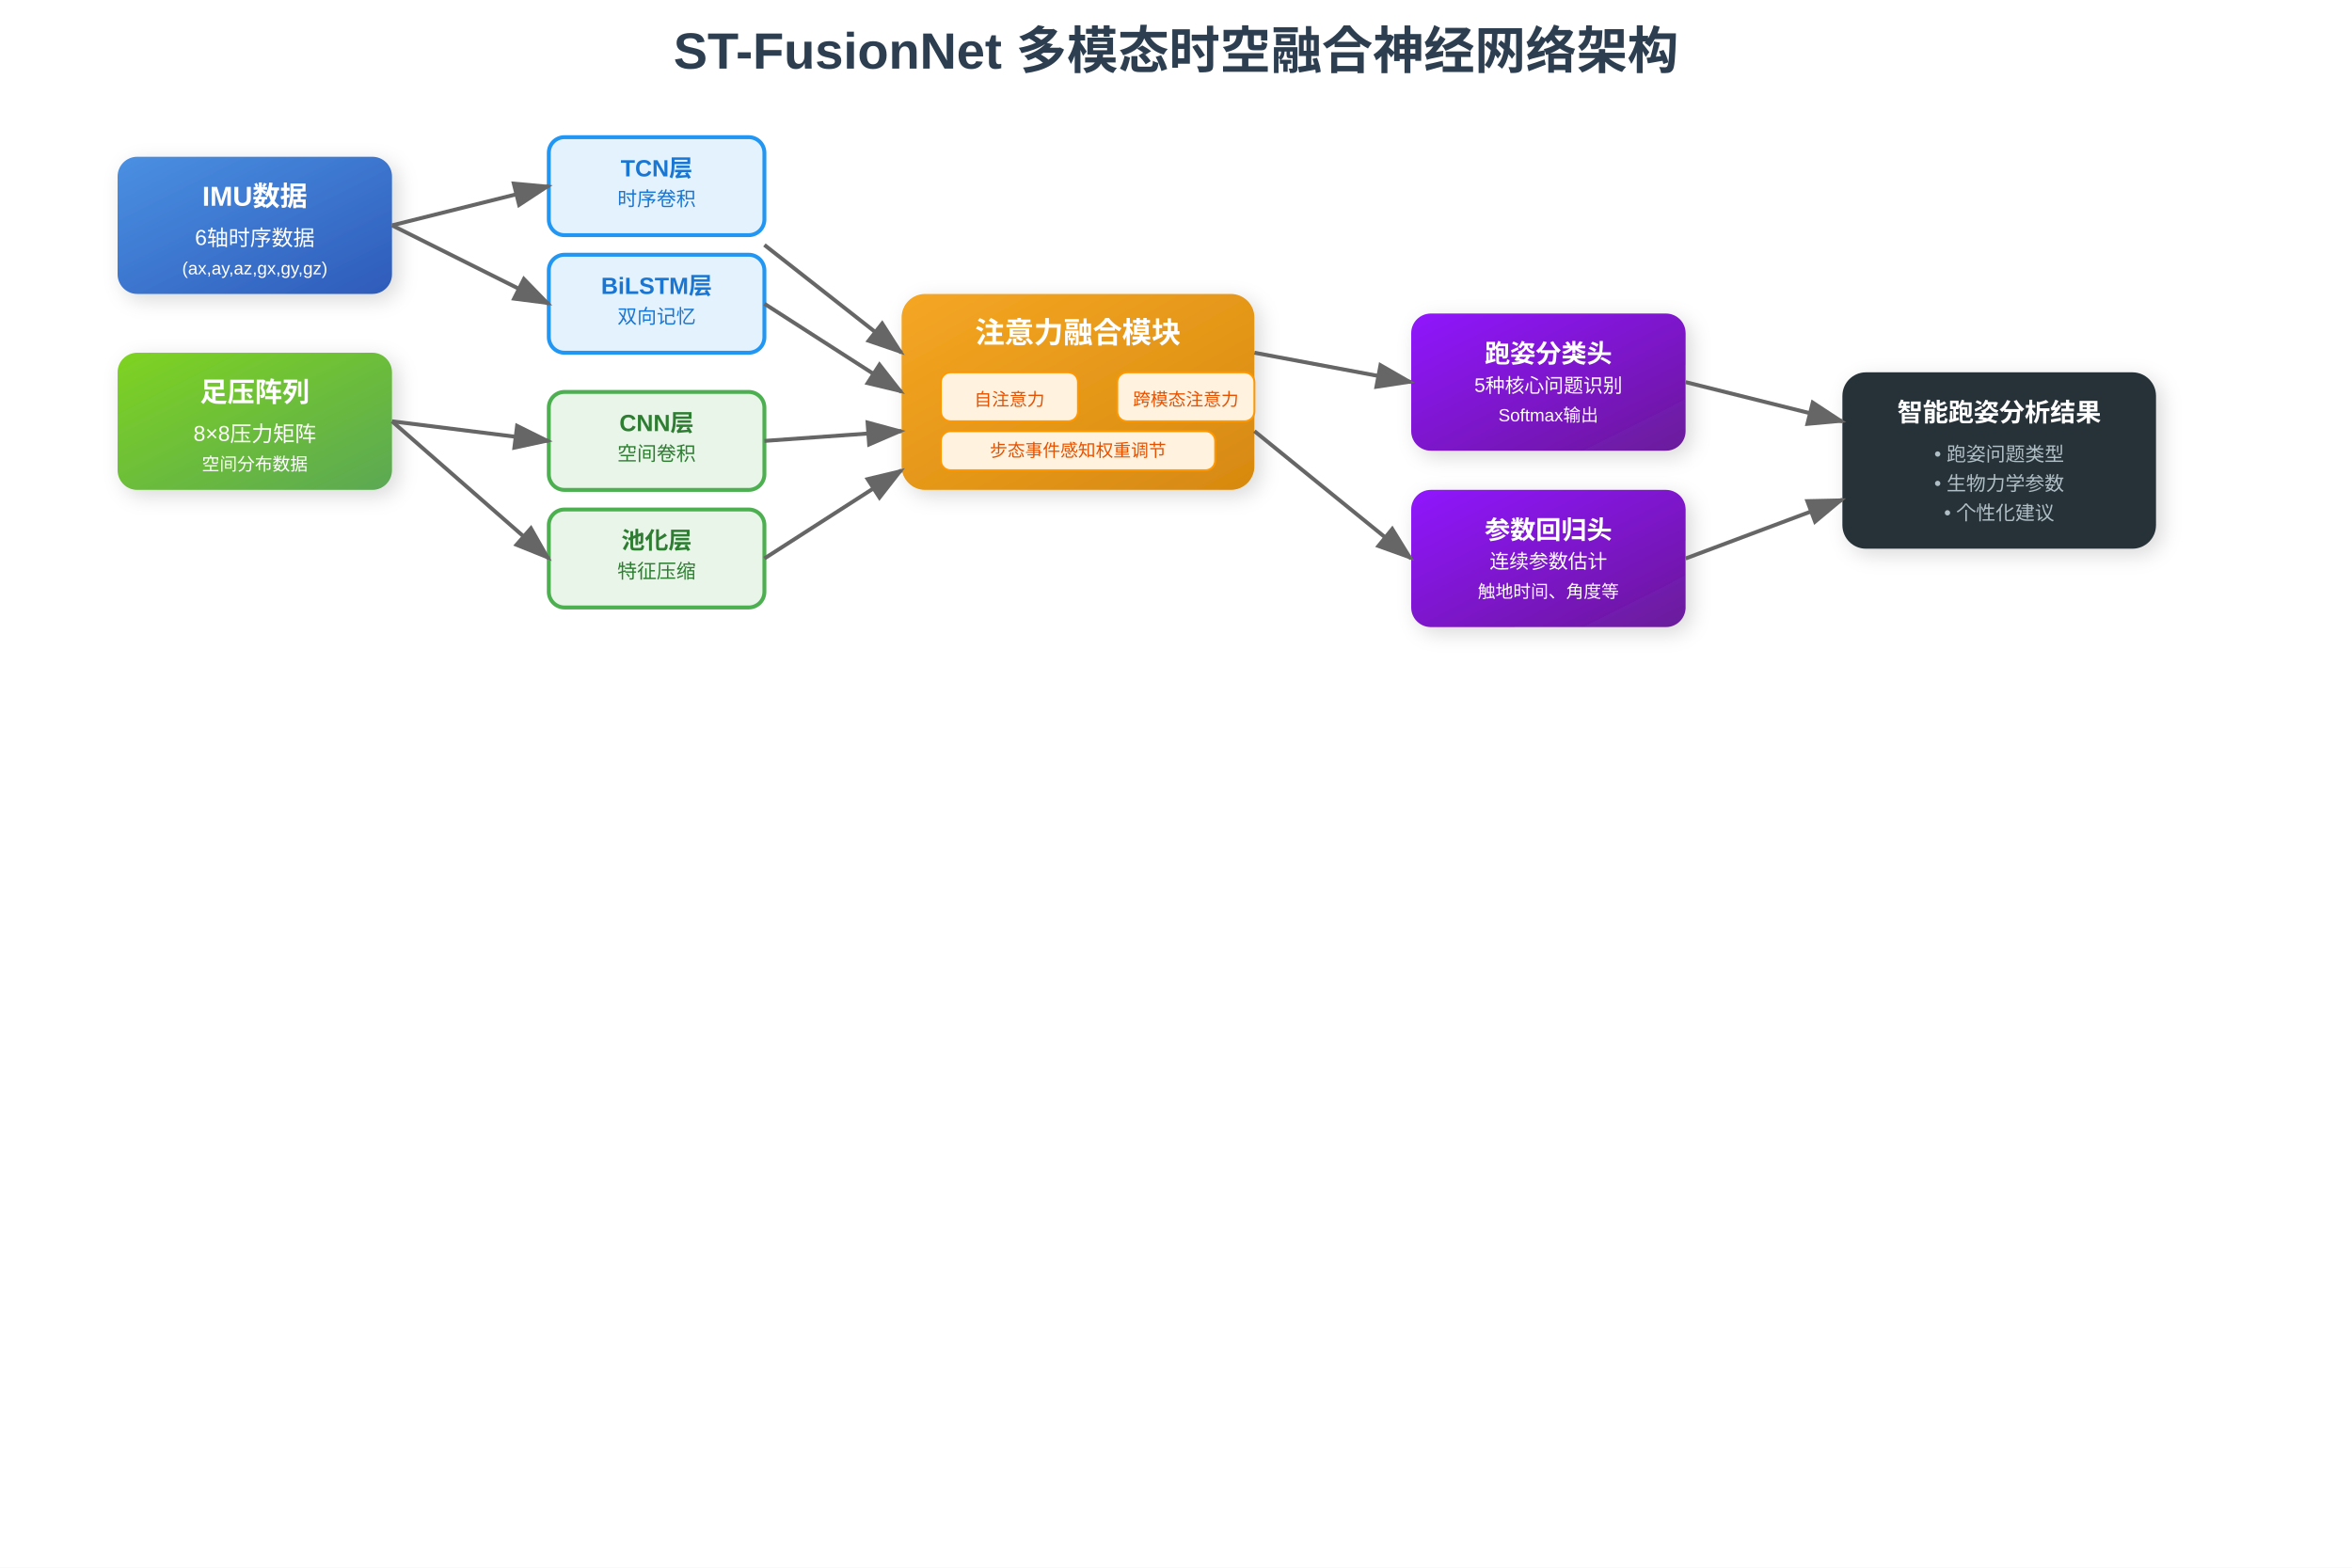
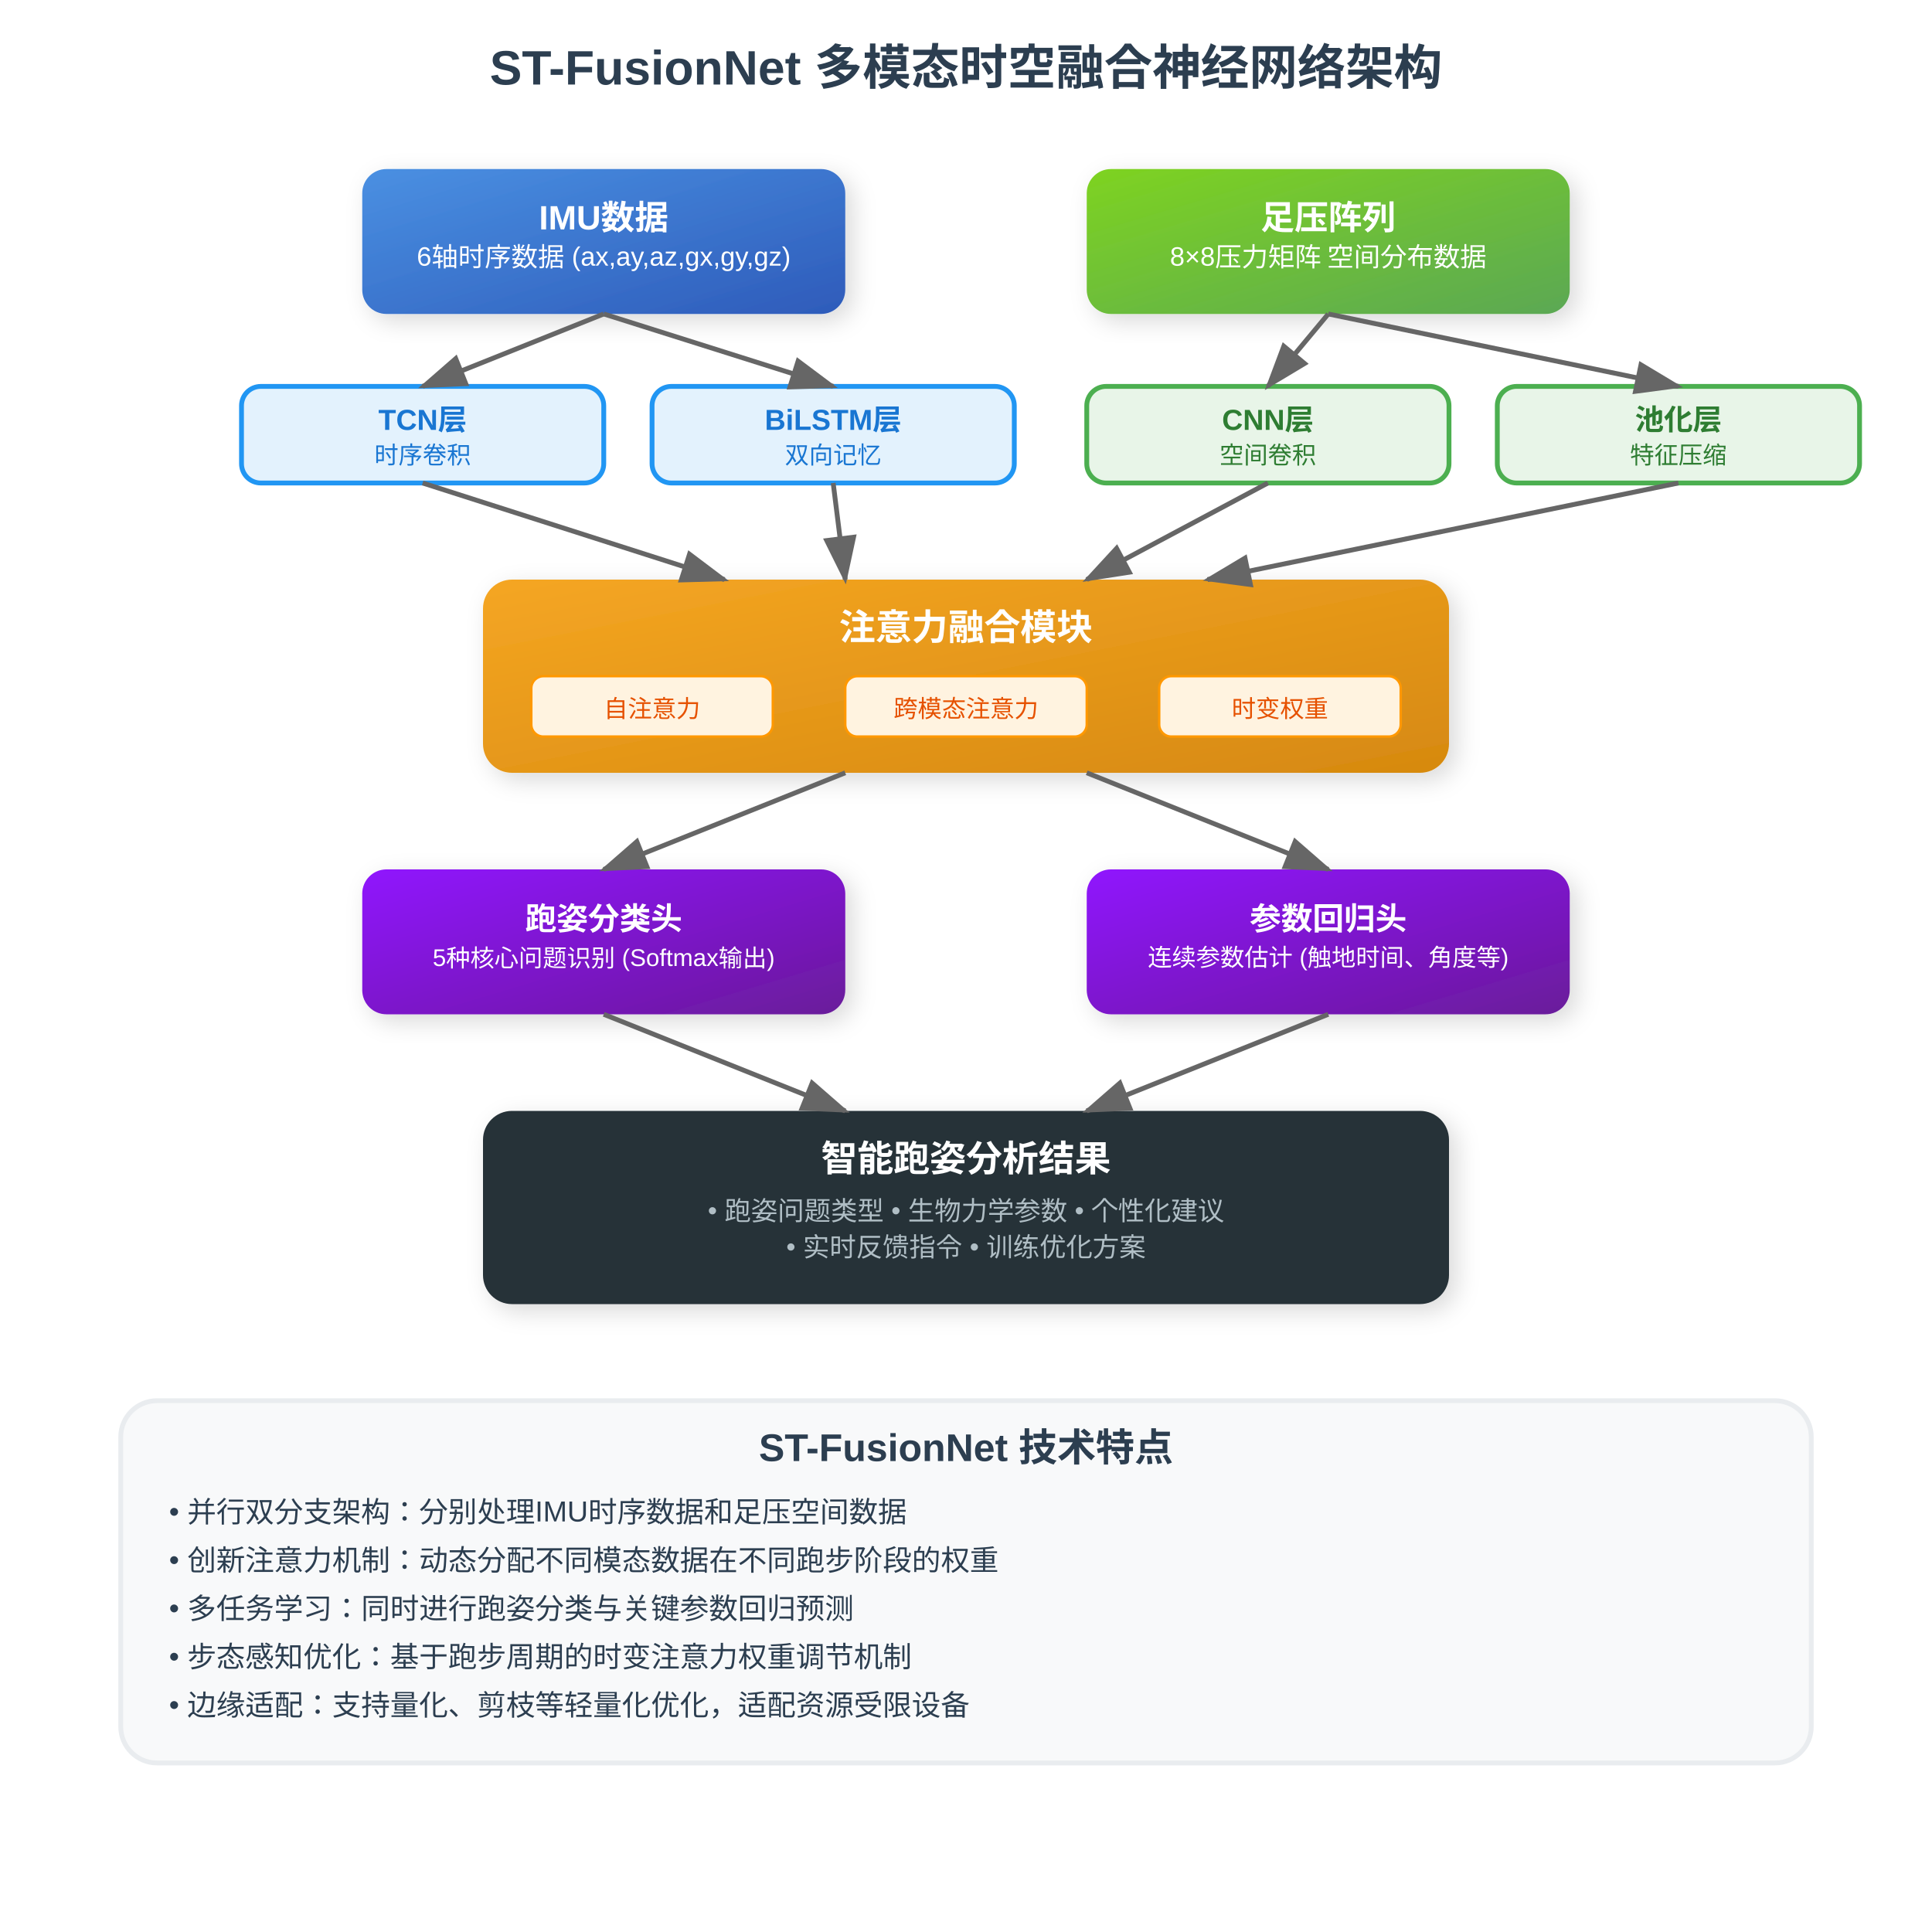
- <svg xmlns="http://www.w3.org/2000/svg" width="1200" height="800" viewBox="0 0 1200 800">
+ <svg xmlns="http://www.w3.org/2000/svg" width="800" height="800" viewBox="0 0 800 800">
  <defs>
    <linearGradient id="blueGrad" x1="0%" y1="0%" x2="100%" y2="100%">
      <stop offset="0%" style="stop-color:#4A90E2;stop-opacity:1" />
      <stop offset="100%" style="stop-color:#2E5BBA;stop-opacity:1" />
    </linearGradient>
    <linearGradient id="greenGrad" x1="0%" y1="0%" x2="100%" y2="100%">
      <stop offset="0%" style="stop-color:#7ED321;stop-opacity:1" />
      <stop offset="100%" style="stop-color:#5BA854;stop-opacity:1" />
    </linearGradient>
    <linearGradient id="orangeGrad" x1="0%" y1="0%" x2="100%" y2="100%">
      <stop offset="0%" style="stop-color:#F5A623;stop-opacity:1" />
      <stop offset="100%" style="stop-color:#D68910;stop-opacity:1" />
    </linearGradient>
    <linearGradient id="purpleGrad" x1="0%" y1="0%" x2="100%" y2="100%">
      <stop offset="0%" style="stop-color:#9013FE;stop-opacity:1" />
      <stop offset="100%" style="stop-color:#6A1B9A;stop-opacity:1" />
    </linearGradient>
    <filter id="shadow" x="-20%" y="-20%" width="140%" height="140%">
      <feDropShadow dx="3" dy="3" stdDeviation="5" flood-color="#000000" flood-opacity="0.15" />
    </filter>
    <marker id="arrowhead" markerWidth="10" markerHeight="7" refX="9" refY="3.5" orient="auto">
      <polygon points="0 0, 10 3.5, 0 7" fill="#666" />
    </marker>
  </defs>
-   <rect width="1200" height="800" fill="#ffffff" />
-   <text x="600" y="35" text-anchor="middle" font-family="Arial, sans-serif" font-size="26" font-weight="bold" fill="#2c3e50">
+   <rect width="800" height="800" fill="#ffffff" />
+   <text x="400" y="35" text-anchor="middle" font-family="Arial, sans-serif" font-size="20" font-weight="bold" fill="#2c3e50">
    ST-FusionNet 多模态时空融合神经网络架构
  </text>
  <g id="input-layer">
-     <rect x="60" y="80" width="140" height="70" rx="10" fill="url(#blueGrad)" filter="url(#shadow)" />
-     <text x="130" y="105" text-anchor="middle" font-family="Arial, sans-serif" font-size="14" font-weight="bold" fill="white">IMU数据</text>
-     <text x="130" y="125" text-anchor="middle" font-family="Arial, sans-serif" font-size="11" fill="white">6轴时序数据</text>
-     <text x="130" y="140" text-anchor="middle" font-family="Arial, sans-serif" font-size="9" fill="white">(ax,ay,az,gx,gy,gz)</text>
-     <rect x="60" y="180" width="140" height="70" rx="10" fill="url(#greenGrad)" filter="url(#shadow)" />
-     <text x="130" y="205" text-anchor="middle" font-family="Arial, sans-serif" font-size="14" font-weight="bold" fill="white">足压阵列</text>
-     <text x="130" y="225" text-anchor="middle" font-family="Arial, sans-serif" font-size="11" fill="white">8×8压力矩阵</text>
-     <text x="130" y="240" text-anchor="middle" font-family="Arial, sans-serif" font-size="9" fill="white">空间分布数据</text>
+     <rect x="150" y="70" width="200" height="60" rx="10" fill="url(#blueGrad)" filter="url(#shadow)" />
+     <text x="250" y="95" text-anchor="middle" font-family="Arial, sans-serif" font-size="14" font-weight="bold" fill="white">IMU数据</text>
+     <text x="250" y="110" text-anchor="middle" font-family="Arial, sans-serif" font-size="11" fill="white">6轴时序数据 (ax,ay,az,gx,gy,gz)</text>
+     <rect x="450" y="70" width="200" height="60" rx="10" fill="url(#greenGrad)" filter="url(#shadow)" />
+     <text x="550" y="95" text-anchor="middle" font-family="Arial, sans-serif" font-size="14" font-weight="bold" fill="white">足压阵列</text>
+     <text x="550" y="110" text-anchor="middle" font-family="Arial, sans-serif" font-size="11" fill="white">8×8压力矩阵 空间分布数据</text>
  </g>
  <g id="feature-extraction">
-     <rect x="280" y="70" width="110" height="50" rx="8" fill="#E3F2FD" stroke="#2196F3" stroke-width="2" />
-     <text x="335" y="90" text-anchor="middle" font-family="Arial, sans-serif" font-size="12" font-weight="bold" fill="#1976D2">TCN层</text>
-     <text x="335" y="105" text-anchor="middle" font-family="Arial, sans-serif" font-size="10" fill="#1976D2">时序卷积</text>
-     <rect x="280" y="130" width="110" height="50" rx="8" fill="#E3F2FD" stroke="#2196F3" stroke-width="2" />
-     <text x="335" y="150" text-anchor="middle" font-family="Arial, sans-serif" font-size="12" font-weight="bold" fill="#1976D2">BiLSTM层</text>
-     <text x="335" y="165" text-anchor="middle" font-family="Arial, sans-serif" font-size="10" fill="#1976D2">双向记忆</text>
-     <rect x="280" y="200" width="110" height="50" rx="8" fill="#E8F5E8" stroke="#4CAF50" stroke-width="2" />
-     <text x="335" y="220" text-anchor="middle" font-family="Arial, sans-serif" font-size="12" font-weight="bold" fill="#2E7D32">CNN层</text>
-     <text x="335" y="235" text-anchor="middle" font-family="Arial, sans-serif" font-size="10" fill="#2E7D32">空间卷积</text>
-     <rect x="280" y="260" width="110" height="50" rx="8" fill="#E8F5E8" stroke="#4CAF50" stroke-width="2" />
-     <text x="335" y="280" text-anchor="middle" font-family="Arial, sans-serif" font-size="12" font-weight="bold" fill="#2E7D32">池化层</text>
-     <text x="335" y="295" text-anchor="middle" font-family="Arial, sans-serif" font-size="10" fill="#2E7D32">特征压缩</text>
+     <rect x="100" y="160" width="150" height="40" rx="8" fill="#E3F2FD" stroke="#2196F3" stroke-width="2" />
+     <text x="175" y="178" text-anchor="middle" font-family="Arial, sans-serif" font-size="12" font-weight="bold" fill="#1976D2">TCN层</text>
+     <text x="175" y="192" text-anchor="middle" font-family="Arial, sans-serif" font-size="10" fill="#1976D2">时序卷积</text>
+     <rect x="270" y="160" width="150" height="40" rx="8" fill="#E3F2FD" stroke="#2196F3" stroke-width="2" />
+     <text x="345" y="178" text-anchor="middle" font-family="Arial, sans-serif" font-size="12" font-weight="bold" fill="#1976D2">BiLSTM层</text>
+     <text x="345" y="192" text-anchor="middle" font-family="Arial, sans-serif" font-size="10" fill="#1976D2">双向记忆</text>
+     <rect x="450" y="160" width="150" height="40" rx="8" fill="#E8F5E8" stroke="#4CAF50" stroke-width="2" />
+     <text x="525" y="178" text-anchor="middle" font-family="Arial, sans-serif" font-size="12" font-weight="bold" fill="#2E7D32">CNN层</text>
+     <text x="525" y="192" text-anchor="middle" font-family="Arial, sans-serif" font-size="10" fill="#2E7D32">空间卷积</text>
+     <rect x="620" y="160" width="150" height="40" rx="8" fill="#E8F5E8" stroke="#4CAF50" stroke-width="2" />
+     <text x="695" y="178" text-anchor="middle" font-family="Arial, sans-serif" font-size="12" font-weight="bold" fill="#2E7D32">池化层</text>
+     <text x="695" y="192" text-anchor="middle" font-family="Arial, sans-serif" font-size="10" fill="#2E7D32">特征压缩</text>
  </g>
  <g id="attention-fusion">
-     <rect x="460" y="150" width="180" height="100" rx="12" fill="url(#orangeGrad)" filter="url(#shadow)" />
-     <text x="550" y="175" text-anchor="middle" font-family="Arial, sans-serif" font-size="15" font-weight="bold" fill="white">注意力融合模块</text>
-     <rect x="480" y="190" width="70" height="25" rx="5" fill="#FFF3E0" stroke="#FF9800" stroke-width="1" />
-     <text x="515" y="207" text-anchor="middle" font-family="Arial, sans-serif" font-size="9" fill="#E65100">自注意力</text>
-     <rect x="570" y="190" width="70" height="25" rx="5" fill="#FFF3E0" stroke="#FF9800" stroke-width="1" />
-     <text x="605" y="207" text-anchor="middle" font-family="Arial, sans-serif" font-size="9" fill="#E65100">跨模态注意力</text>
-     <rect x="480" y="220" width="140" height="20" rx="5" fill="#FFF3E0" stroke="#FF9800" stroke-width="1" />
-     <text x="550" y="233" text-anchor="middle" font-family="Arial, sans-serif" font-size="9" fill="#E65100">步态事件感知权重调节</text>
+     <rect x="200" y="240" width="400" height="80" rx="12" fill="url(#orangeGrad)" filter="url(#shadow)" />
+     <text x="400" y="265" text-anchor="middle" font-family="Arial, sans-serif" font-size="15" font-weight="bold" fill="white">注意力融合模块</text>
+     <rect x="220" y="280" width="100" height="25" rx="5" fill="#FFF3E0" stroke="#FF9800" stroke-width="1" />
+     <text x="270" y="297" text-anchor="middle" font-family="Arial, sans-serif" font-size="10" fill="#E65100">自注意力</text>
+     <rect x="350" y="280" width="100" height="25" rx="5" fill="#FFF3E0" stroke="#FF9800" stroke-width="1" />
+     <text x="400" y="297" text-anchor="middle" font-family="Arial, sans-serif" font-size="10" fill="#E65100">跨模态注意力</text>
+     <rect x="480" y="280" width="100" height="25" rx="5" fill="#FFF3E0" stroke="#FF9800" stroke-width="1" />
+     <text x="530" y="297" text-anchor="middle" font-family="Arial, sans-serif" font-size="10" fill="#E65100">时变权重</text>
  </g>
  <g id="output-layer">
-     <rect x="720" y="160" width="140" height="70" rx="10" fill="url(#purpleGrad)" filter="url(#shadow)" />
-     <text x="790" y="185" text-anchor="middle" font-family="Arial, sans-serif" font-size="13" font-weight="bold" fill="white">跑姿分类头</text>
-     <text x="790" y="200" text-anchor="middle" font-family="Arial, sans-serif" font-size="10" fill="white">5种核心问题识别</text>
-     <text x="790" y="215" text-anchor="middle" font-family="Arial, sans-serif" font-size="9" fill="white">Softmax输出</text>
-     <rect x="720" y="250" width="140" height="70" rx="10" fill="url(#purpleGrad)" filter="url(#shadow)" />
-     <text x="790" y="275" text-anchor="middle" font-family="Arial, sans-serif" font-size="13" font-weight="bold" fill="white">参数回归头</text>
-     <text x="790" y="290" text-anchor="middle" font-family="Arial, sans-serif" font-size="10" fill="white">连续参数估计</text>
-     <text x="790" y="305" text-anchor="middle" font-family="Arial, sans-serif" font-size="9" fill="white">触地时间、角度等</text>
+     <rect x="150" y="360" width="200" height="60" rx="10" fill="url(#purpleGrad)" filter="url(#shadow)" />
+     <text x="250" y="385" text-anchor="middle" font-family="Arial, sans-serif" font-size="13" font-weight="bold" fill="white">跑姿分类头</text>
+     <text x="250" y="400" text-anchor="middle" font-family="Arial, sans-serif" font-size="10" fill="white">5种核心问题识别 (Softmax输出)</text>
+     <rect x="450" y="360" width="200" height="60" rx="10" fill="url(#purpleGrad)" filter="url(#shadow)" />
+     <text x="550" y="385" text-anchor="middle" font-family="Arial, sans-serif" font-size="13" font-weight="bold" fill="white">参数回归头</text>
+     <text x="550" y="400" text-anchor="middle" font-family="Arial, sans-serif" font-size="10" fill="white">连续参数估计 (触地时间、角度等)</text>
  </g>
  <g id="final-output">
-     <rect x="940" y="190" width="160" height="90" rx="12" fill="#263238" filter="url(#shadow)" />
-     <text x="1020" y="215" text-anchor="middle" font-family="Arial, sans-serif" font-size="13" font-weight="bold" fill="white">智能跑姿分析结果</text>
-     <text x="1020" y="235" text-anchor="middle" font-family="Arial, sans-serif" font-size="10" fill="#B0BEC5">• 跑姿问题类型</text>
-     <text x="1020" y="250" text-anchor="middle" font-family="Arial, sans-serif" font-size="10" fill="#B0BEC5">• 生物力学参数</text>
-     <text x="1020" y="265" text-anchor="middle" font-family="Arial, sans-serif" font-size="10" fill="#B0BEC5">• 个性化建议</text>
+     <rect x="200" y="460" width="400" height="80" rx="12" fill="#263238" filter="url(#shadow)" />
+     <text x="400" y="485" text-anchor="middle" font-family="Arial, sans-serif" font-size="15" font-weight="bold" fill="white">智能跑姿分析结果</text>
+     <text x="400" y="505" text-anchor="middle" font-family="Arial, sans-serif" font-size="11" fill="#B0BEC5">• 跑姿问题类型  • 生物力学参数  • 个性化建议</text>
+     <text x="400" y="520" text-anchor="middle" font-family="Arial, sans-serif" font-size="11" fill="#B0BEC5">• 实时反馈指令  • 训练优化方案</text>
  </g>
  <g id="connections" stroke="#666" stroke-width="2" fill="none" marker-end="url(#arrowhead)">
-     <path d="M 200 115 L 280 95" />
-     <path d="M 200 115 L 280 155" />
-     <path d="M 200 215 L 280 225" />
-     <path d="M 200 215 L 280 285" />
-     <path d="M 390 125 L 460 180" />
-     <path d="M 390 155 L 460 200" />
-     <path d="M 390 225 L 460 220" />
-     <path d="M 390 285 L 460 240" />
-     <path d="M 640 180 L 720 195" />
-     <path d="M 640 220 L 720 285" />
-     <path d="M 860 195 L 940 215" />
-     <path d="M 860 285 L 940 255" />
+     <path d="M 250 130 L 175 160" />
+     <path d="M 250 130 L 345 160" />
+     <path d="M 550 130 L 525 160" />
+     <path d="M 550 130 L 695 160" />
+     <path d="M 175 200 L 300 240" />
+     <path d="M 345 200 L 350 240" />
+     <path d="M 525 200 L 450 240" />
+     <path d="M 695 200 L 500 240" />
+     <path d="M 350 320 L 250 360" />
+     <path d="M 450 320 L 550 360" />
+     <path d="M 250 420 L 350 460" />
+     <path d="M 550 420 L 450 460" />
+   </g>
+   <g id="tech-highlights">
+     <rect x="50" y="580" width="700" height="150" rx="15" fill="#f8f9fa" stroke="#e9ecef" stroke-width="2" />
+     <text x="400" y="605" text-anchor="middle" font-family="Arial, sans-serif" font-size="16" font-weight="bold" fill="#2c3e50">ST-FusionNet 技术特点</text>
+     <text x="70" y="630" font-family="Arial, sans-serif" font-size="12" fill="#2c3e50">• 并行双分支架构：分别处理IMU时序数据和足压空间数据</text>
+     <text x="70" y="650" font-family="Arial, sans-serif" font-size="12" fill="#2c3e50">• 创新注意力机制：动态分配不同模态数据在不同跑步阶段的权重</text>
+     <text x="70" y="670" font-family="Arial, sans-serif" font-size="12" fill="#2c3e50">• 多任务学习：同时进行跑姿分类与关键参数回归预测</text>
+     <text x="70" y="690" font-family="Arial, sans-serif" font-size="12" fill="#2c3e50">• 步态感知优化：基于跑步周期的时变注意力权重调节机制</text>
+     <text x="70" y="710" font-family="Arial, sans-serif" font-size="12" fill="#2c3e50">• 边缘适配：支持量化、剪枝等轻量化优化，适配资源受限设备</text>
  </g>
</svg>
